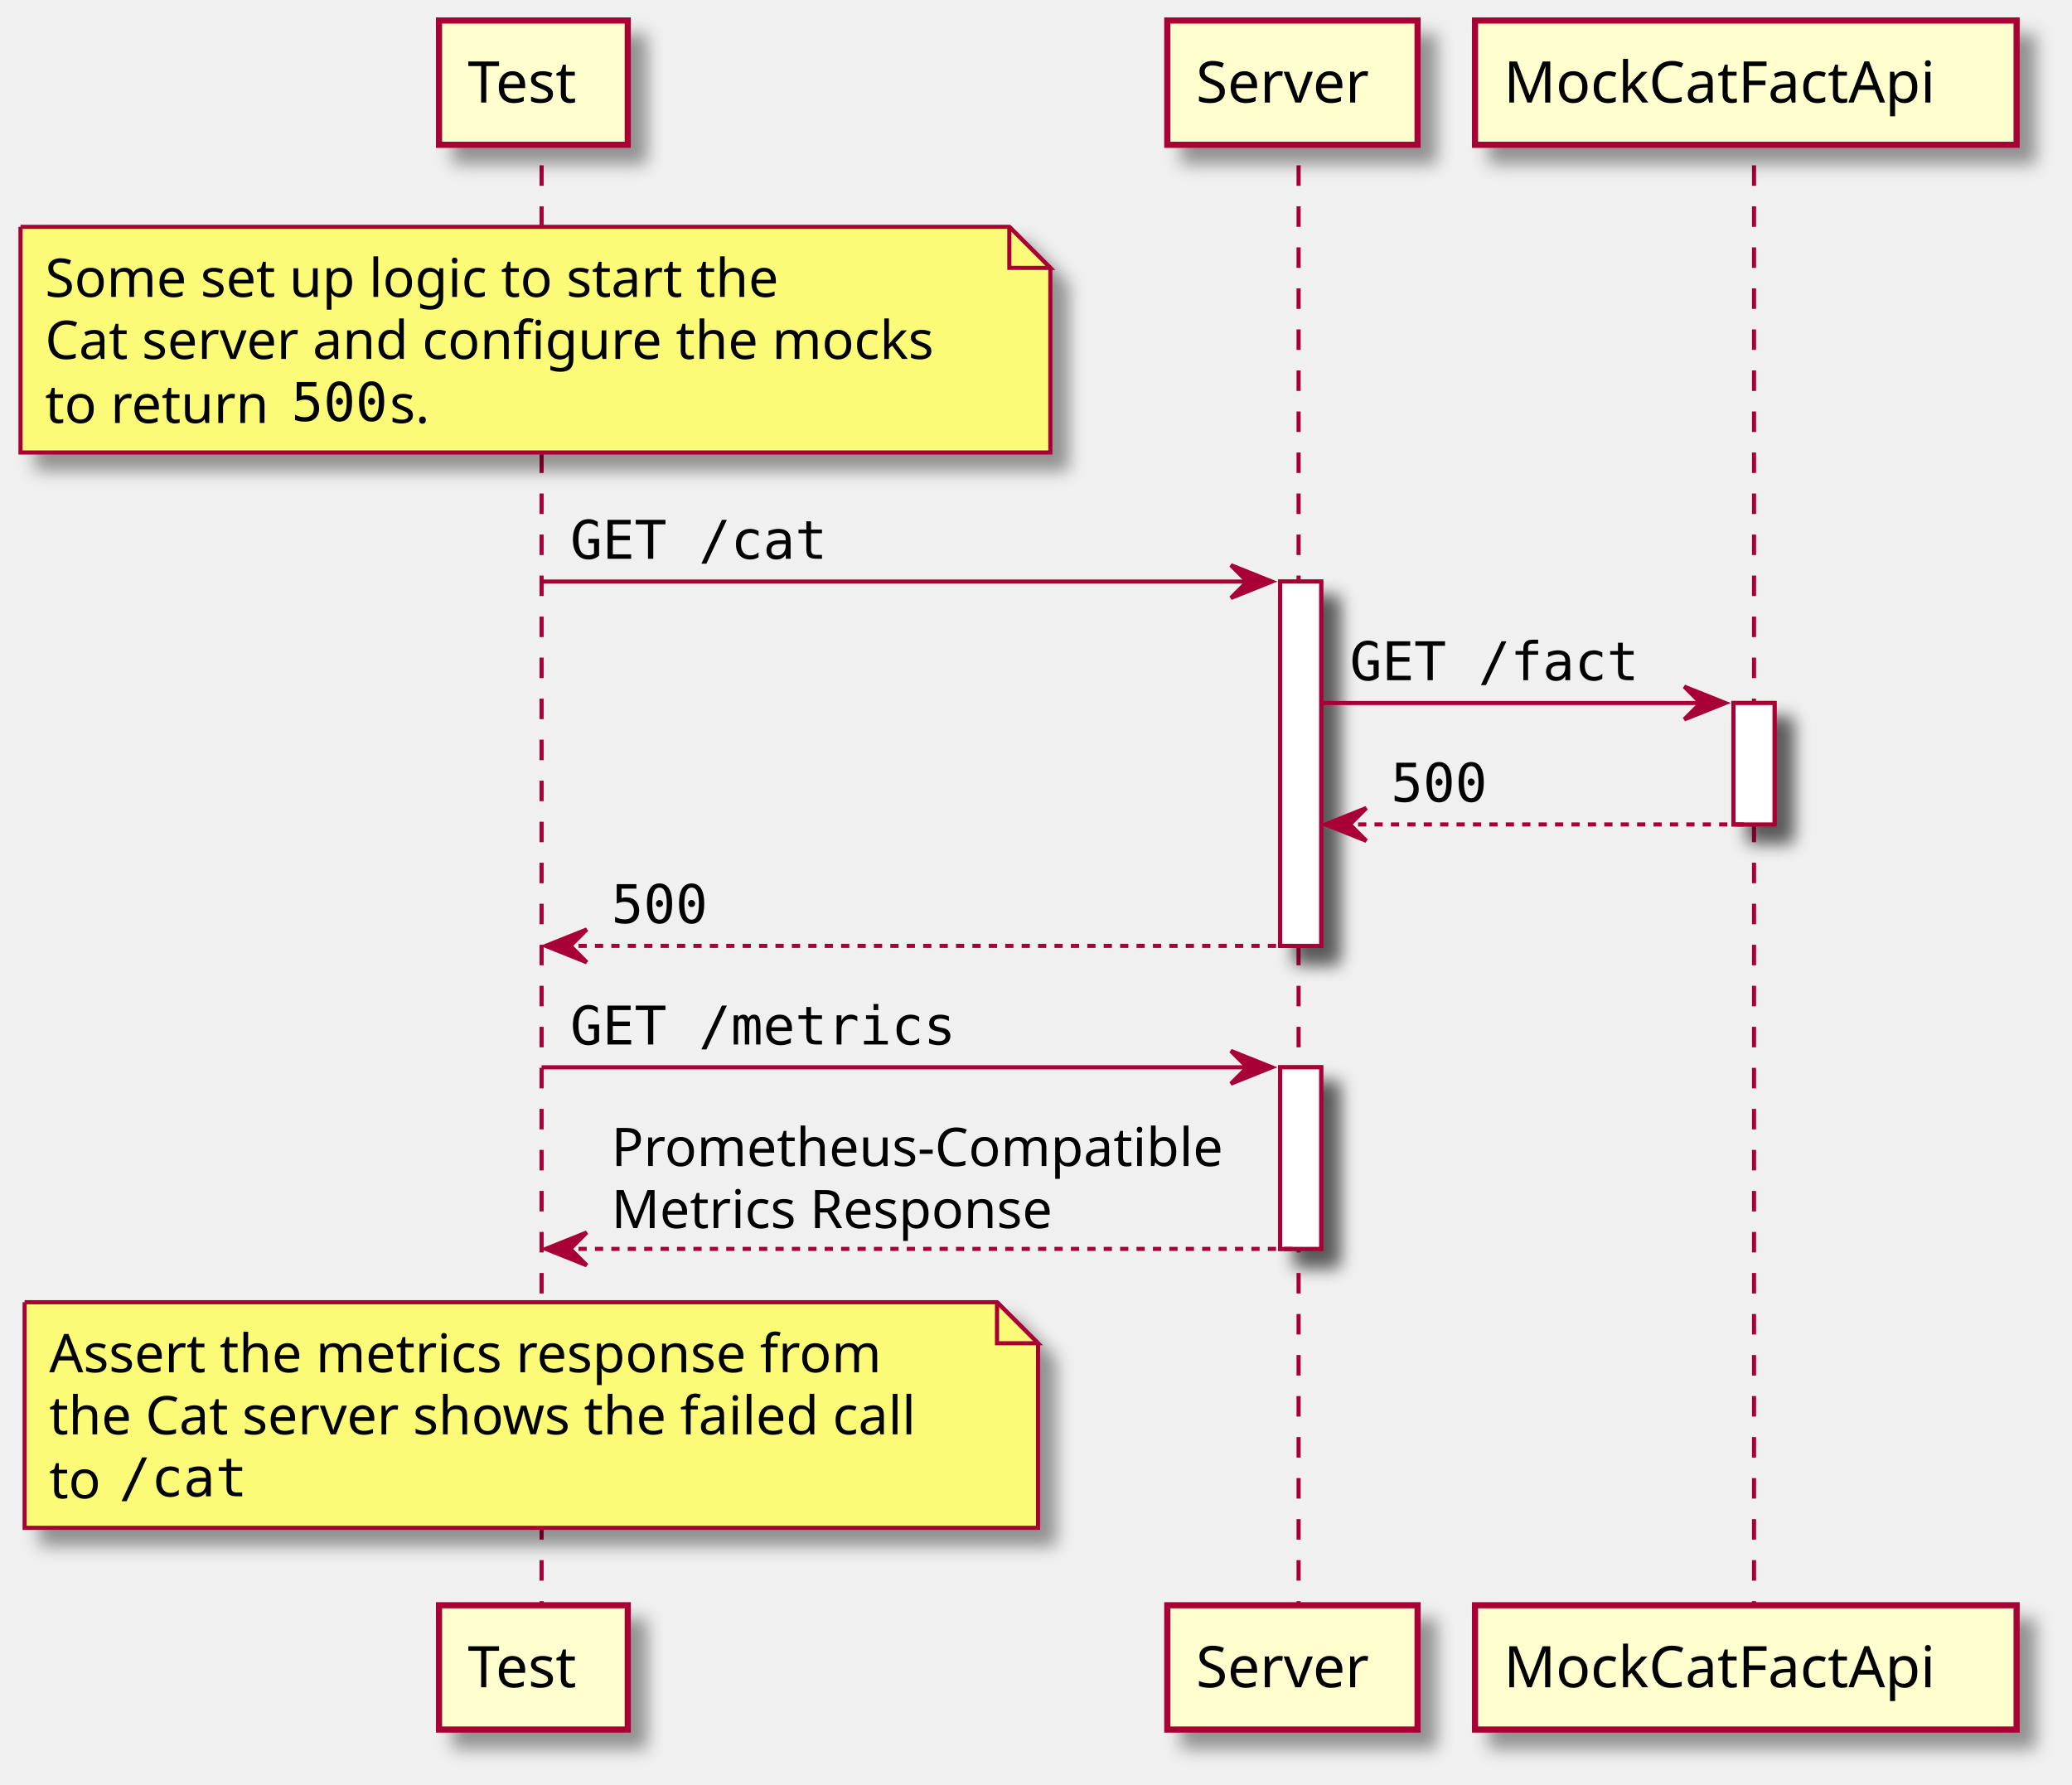
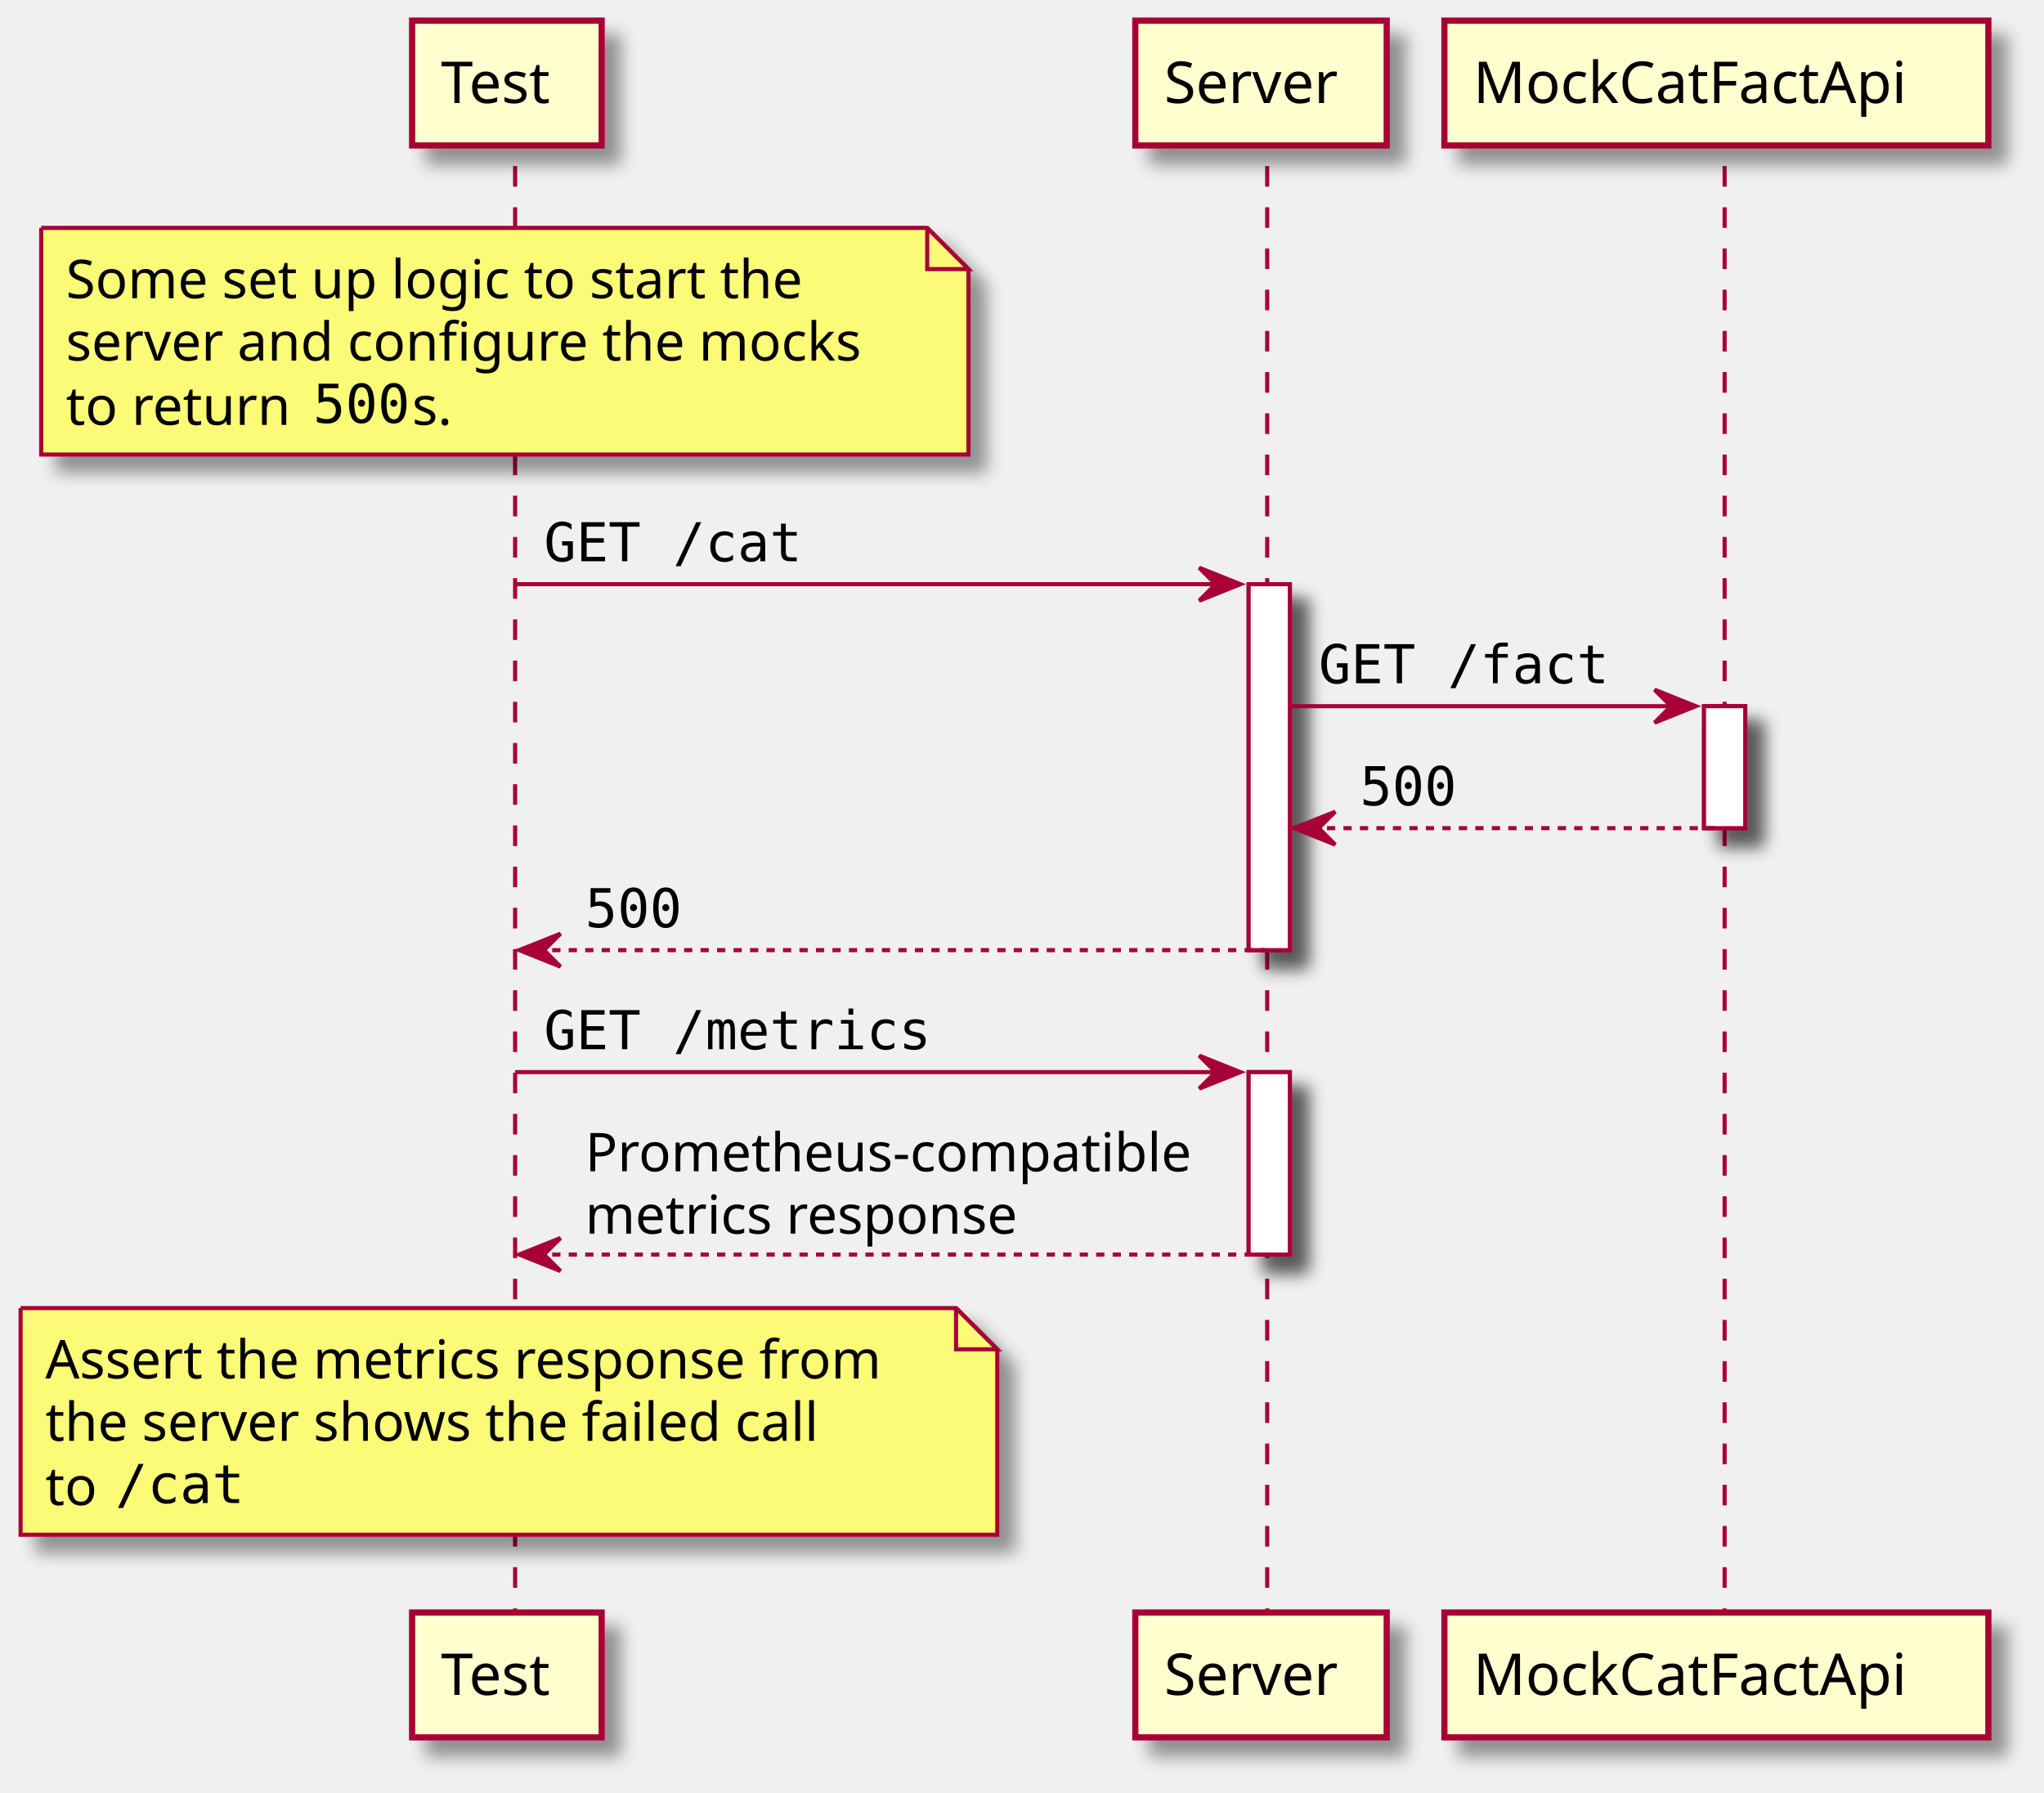
- <svg xmlns="http://www.w3.org/2000/svg" contentScriptType="application/ecmascript" contentStyleType="text/css" height="435px" preserveAspectRatio="none" style="width:505px;height:435px;background:#FFFFFF;" version="1.1" viewBox="0 0 505 435" width="505px" zoomAndPan="magnify">
+ <svg xmlns="http://www.w3.org/2000/svg" contentScriptType="application/ecmascript" contentStyleType="text/css" height="435px" preserveAspectRatio="none" style="width:496px;height:435px;background:#FFFFFF;" version="1.1" viewBox="0 0 496 435" width="496px" zoomAndPan="magnify">
  <defs>
-     <filter height="300%" id="ffvh0aglexcsn" width="300%" x="-1" y="-1">
+     <filter height="300%" id="f1m9x5gp1ql9oz" width="300%" x="-1" y="-1">
      <feGaussianBlur result="blurOut" stdDeviation="2.0" />
      <feColorMatrix in="blurOut" result="blurOut2" type="matrix" values="0 0 0 0 0 0 0 0 0 0 0 0 0 0 0 0 0 0 .4 0" />
      <feOffset dx="4.0" dy="4.0" in="blurOut2" result="blurOut3" />
      <feBlend in="SourceGraphic" in2="blurOut3" mode="normal" />
    </filter>
  </defs>
  <g>
-     <rect fill="#FFFFFF" filter="url(#ffvh0aglexcsn)" height="88.8" style="stroke:#A80036;stroke-width:1.0;" width="10" x="312" y="141.762" />
-     <rect fill="#FFFFFF" filter="url(#ffvh0aglexcsn)" height="44.266" style="stroke:#A80036;stroke-width:1.0;" width="10" x="312" y="260.163" />
-     <rect fill="#FFFFFF" filter="url(#ffvh0aglexcsn)" height="29.6" style="stroke:#A80036;stroke-width:1.0;" width="10" x="422.5" y="171.363" />
-     <line style="stroke:#A80036;stroke-width:1.0;stroke-dasharray:5.0,5.0;" x1="132" x2="132" y1="40.297" y2="392.294" />
-     <line style="stroke:#A80036;stroke-width:1.0;stroke-dasharray:5.0,5.0;" x1="316.5" x2="316.5" y1="40.297" y2="392.294" />
-     <line style="stroke:#A80036;stroke-width:1.0;stroke-dasharray:5.0,5.0;" x1="427.5" x2="427.5" y1="40.297" y2="392.294" />
-     <rect fill="#FEFECE" filter="url(#ffvh0aglexcsn)" height="30.297" style="stroke:#A80036;stroke-width:1.5;" width="46" x="107" y="5" />
-     <text fill="#000000" font-family="sans-serif" font-size="14" lengthAdjust="spacing" textLength="32" x="114" y="24.995">Test</text>
-     <rect fill="#FEFECE" filter="url(#ffvh0aglexcsn)" height="30.297" style="stroke:#A80036;stroke-width:1.5;" width="46" x="107" y="391.294" />
-     <text fill="#000000" font-family="sans-serif" font-size="14" lengthAdjust="spacing" textLength="32" x="114" y="411.289">Test</text>
-     <rect fill="#FEFECE" filter="url(#ffvh0aglexcsn)" height="30.297" style="stroke:#A80036;stroke-width:1.5;" width="61" x="284.5" y="5" />
-     <text fill="#000000" font-family="sans-serif" font-size="14" lengthAdjust="spacing" textLength="47" x="291.5" y="24.995">Server</text>
-     <rect fill="#FEFECE" filter="url(#ffvh0aglexcsn)" height="30.297" style="stroke:#A80036;stroke-width:1.5;" width="61" x="284.5" y="391.294" />
-     <text fill="#000000" font-family="sans-serif" font-size="14" lengthAdjust="spacing" textLength="47" x="291.5" y="411.289">Server</text>
-     <rect fill="#FEFECE" filter="url(#ffvh0aglexcsn)" height="30.297" style="stroke:#A80036;stroke-width:1.5;" width="132" x="359.5" y="5" />
-     <text fill="#000000" font-family="sans-serif" font-size="14" lengthAdjust="spacing" textLength="118" x="366.5" y="24.995">MockCatFactApi</text>
-     <rect fill="#FEFECE" filter="url(#ffvh0aglexcsn)" height="30.297" style="stroke:#A80036;stroke-width:1.5;" width="132" x="359.5" y="391.294" />
-     <text fill="#000000" font-family="sans-serif" font-size="14" lengthAdjust="spacing" textLength="118" x="366.5" y="411.289">MockCatFactApi</text>
-     <rect fill="#FFFFFF" filter="url(#ffvh0aglexcsn)" height="88.8" style="stroke:#A80036;stroke-width:1.0;" width="10" x="312" y="141.762" />
-     <rect fill="#FFFFFF" filter="url(#ffvh0aglexcsn)" height="44.266" style="stroke:#A80036;stroke-width:1.0;" width="10" x="312" y="260.163" />
-     <rect fill="#FFFFFF" filter="url(#ffvh0aglexcsn)" height="29.6" style="stroke:#A80036;stroke-width:1.0;" width="10" x="422.5" y="171.363" />
-     <path d="M5,55.297 L5,110.297 L256,110.297 L256,65.297 L246,55.297 L5,55.297 " fill="#FBFB77" filter="url(#ffvh0aglexcsn)" style="stroke:#A80036;stroke-width:1.0;" />
-     <path d="M246,55.297 L246,65.297 L256,65.297 L246,55.297 " fill="#FBFB77" style="stroke:#A80036;stroke-width:1.0;" />
-     <text fill="#000000" font-family="sans-serif" font-size="13" lengthAdjust="spacing" textLength="190" x="11" y="72.364">Some set up logic to start the</text>
-     <text fill="#000000" font-family="sans-serif" font-size="13" lengthAdjust="spacing" textLength="230" x="11" y="87.497">Cat server and configure the mocks</text>
-     <text fill="#000000" font-family="sans-serif" font-size="13" lengthAdjust="spacing" textLength="56" x="11" y="103.097">to return</text>
-     <text fill="#000000" font-family="monospace" font-size="13" lengthAdjust="spacing" textLength="24" x="71" y="102.6">500</text>
-     <text fill="#000000" font-family="sans-serif" font-size="13" lengthAdjust="spacing" textLength="11" x="95" y="103.097">s.</text>
-     <polygon fill="#A80036" points="300,137.762,310,141.762,300,145.762,304,141.762" style="stroke:#A80036;stroke-width:1.0;" />
-     <line style="stroke:#A80036;stroke-width:1.0;" x1="132" x2="306" y1="141.762" y2="141.762" />
-     <text fill="#000000" font-family="monospace" font-size="13" lengthAdjust="spacing" textLength="64" x="139" y="136.201">GET /cat</text>
-     <polygon fill="#A80036" points="410.5,167.363,420.5,171.363,410.5,175.363,414.5,171.363" style="stroke:#A80036;stroke-width:1.0;" />
-     <line style="stroke:#A80036;stroke-width:1.0;" x1="322" x2="416.5" y1="171.363" y2="171.363" />
-     <text fill="#000000" font-family="monospace" font-size="13" lengthAdjust="spacing" textLength="72" x="329" y="165.8">GET /fact</text>
-     <polygon fill="#A80036" points="333,196.963,323,200.963,333,204.963,329,200.963" style="stroke:#A80036;stroke-width:1.0;" />
-     <line style="stroke:#A80036;stroke-width:1.0;stroke-dasharray:2.0,2.0;" x1="327" x2="426.5" y1="200.963" y2="200.963" />
-     <text fill="#000000" font-family="monospace" font-size="13" lengthAdjust="spacing" textLength="24" x="339" y="195.401">500</text>
-     <polygon fill="#A80036" points="143,226.563,133,230.563,143,234.563,139,230.563" style="stroke:#A80036;stroke-width:1.0;" />
-     <line style="stroke:#A80036;stroke-width:1.0;stroke-dasharray:2.0,2.0;" x1="137" x2="316" y1="230.563" y2="230.563" />
-     <text fill="#000000" font-family="monospace" font-size="13" lengthAdjust="spacing" textLength="24" x="149" y="225.001">500</text>
-     <polygon fill="#A80036" points="300,256.163,310,260.163,300,264.163,304,260.163" style="stroke:#A80036;stroke-width:1.0;" />
-     <line style="stroke:#A80036;stroke-width:1.0;" x1="132" x2="306" y1="260.163" y2="260.163" />
-     <text fill="#000000" font-family="monospace" font-size="13" lengthAdjust="spacing" textLength="96" x="139" y="254.601">GET /metrics</text>
-     <polygon fill="#A80036" points="143,300.428,133,304.428,143,308.428,139,304.428" style="stroke:#A80036;stroke-width:1.0;" />
-     <line style="stroke:#A80036;stroke-width:1.0;stroke-dasharray:2.0,2.0;" x1="137" x2="316" y1="304.428" y2="304.428" />
-     <text fill="#000000" font-family="sans-serif" font-size="13" lengthAdjust="spacing" textLength="156" x="149" y="284.229">Prometheus-Compatible</text>
-     <text fill="#000000" font-family="sans-serif" font-size="13" lengthAdjust="spacing" textLength="112" x="149" y="299.362">Metrics Response</text>
-     <path d="M6,317.428 L6,372.428 L253,372.428 L253,327.428 L243,317.428 L6,317.428 " fill="#FBFB77" filter="url(#ffvh0aglexcsn)" style="stroke:#A80036;stroke-width:1.0;" />
-     <path d="M243,317.428 L243,327.428 L253,327.428 L243,317.428 " fill="#FBFB77" style="stroke:#A80036;stroke-width:1.0;" />
-     <text fill="#000000" font-family="sans-serif" font-size="13" lengthAdjust="spacing" textLength="216" x="12" y="334.495">Assert the metrics response from</text>
-     <text fill="#000000" font-family="sans-serif" font-size="13" lengthAdjust="spacing" textLength="226" x="12" y="349.628">the Cat server shows the failed call</text>
-     <text fill="#000000" font-family="sans-serif" font-size="13" lengthAdjust="spacing" textLength="13" x="12" y="365.228">to</text>
-     <text fill="#000000" font-family="monospace" font-size="13" lengthAdjust="spacing" textLength="32" x="29" y="364.732">/cat</text>
+     <rect fill="#FFFFFF" filter="url(#f1m9x5gp1ql9oz)" height="88.8" style="stroke:#A80036;stroke-width:1.0;" width="10" x="303" y="141.762" />
+     <rect fill="#FFFFFF" filter="url(#f1m9x5gp1ql9oz)" height="44.266" style="stroke:#A80036;stroke-width:1.0;" width="10" x="303" y="260.163" />
+     <rect fill="#FFFFFF" filter="url(#f1m9x5gp1ql9oz)" height="29.6" style="stroke:#A80036;stroke-width:1.0;" width="10" x="413.5" y="171.363" />
+     <line style="stroke:#A80036;stroke-width:1.0;stroke-dasharray:5.0,5.0;" x1="125" x2="125" y1="40.297" y2="392.294" />
+     <line style="stroke:#A80036;stroke-width:1.0;stroke-dasharray:5.0,5.0;" x1="307.5" x2="307.5" y1="40.297" y2="392.294" />
+     <line style="stroke:#A80036;stroke-width:1.0;stroke-dasharray:5.0,5.0;" x1="418.5" x2="418.5" y1="40.297" y2="392.294" />
+     <rect fill="#FEFECE" filter="url(#f1m9x5gp1ql9oz)" height="30.297" style="stroke:#A80036;stroke-width:1.5;" width="46" x="100" y="5" />
+     <text fill="#000000" font-family="sans-serif" font-size="14" lengthAdjust="spacing" textLength="32" x="107" y="24.995">Test</text>
+     <rect fill="#FEFECE" filter="url(#f1m9x5gp1ql9oz)" height="30.297" style="stroke:#A80036;stroke-width:1.5;" width="46" x="100" y="391.294" />
+     <text fill="#000000" font-family="sans-serif" font-size="14" lengthAdjust="spacing" textLength="32" x="107" y="411.289">Test</text>
+     <rect fill="#FEFECE" filter="url(#f1m9x5gp1ql9oz)" height="30.297" style="stroke:#A80036;stroke-width:1.5;" width="61" x="275.5" y="5" />
+     <text fill="#000000" font-family="sans-serif" font-size="14" lengthAdjust="spacing" textLength="47" x="282.5" y="24.995">Server</text>
+     <rect fill="#FEFECE" filter="url(#f1m9x5gp1ql9oz)" height="30.297" style="stroke:#A80036;stroke-width:1.5;" width="61" x="275.5" y="391.294" />
+     <text fill="#000000" font-family="sans-serif" font-size="14" lengthAdjust="spacing" textLength="47" x="282.5" y="411.289">Server</text>
+     <rect fill="#FEFECE" filter="url(#f1m9x5gp1ql9oz)" height="30.297" style="stroke:#A80036;stroke-width:1.5;" width="132" x="350.5" y="5" />
+     <text fill="#000000" font-family="sans-serif" font-size="14" lengthAdjust="spacing" textLength="118" x="357.5" y="24.995">MockCatFactApi</text>
+     <rect fill="#FEFECE" filter="url(#f1m9x5gp1ql9oz)" height="30.297" style="stroke:#A80036;stroke-width:1.5;" width="132" x="350.5" y="391.294" />
+     <text fill="#000000" font-family="sans-serif" font-size="14" lengthAdjust="spacing" textLength="118" x="357.5" y="411.289">MockCatFactApi</text>
+     <rect fill="#FFFFFF" filter="url(#f1m9x5gp1ql9oz)" height="88.8" style="stroke:#A80036;stroke-width:1.0;" width="10" x="303" y="141.762" />
+     <rect fill="#FFFFFF" filter="url(#f1m9x5gp1ql9oz)" height="44.266" style="stroke:#A80036;stroke-width:1.0;" width="10" x="303" y="260.163" />
+     <rect fill="#FFFFFF" filter="url(#f1m9x5gp1ql9oz)" height="29.6" style="stroke:#A80036;stroke-width:1.0;" width="10" x="413.5" y="171.363" />
+     <path d="M10,55.297 L10,110.297 L235,110.297 L235,65.297 L225,55.297 L10,55.297 " fill="#FBFB77" filter="url(#f1m9x5gp1ql9oz)" style="stroke:#A80036;stroke-width:1.0;" />
+     <path d="M225,55.297 L225,65.297 L235,65.297 L225,55.297 " fill="#FBFB77" style="stroke:#A80036;stroke-width:1.0;" />
+     <text fill="#000000" font-family="sans-serif" font-size="13" lengthAdjust="spacing" textLength="190" x="16" y="72.364">Some set up logic to start the</text>
+     <text fill="#000000" font-family="sans-serif" font-size="13" lengthAdjust="spacing" textLength="204" x="16" y="87.497">server and configure the mocks</text>
+     <text fill="#000000" font-family="sans-serif" font-size="13" lengthAdjust="spacing" textLength="56" x="16" y="103.097">to return</text>
+     <text fill="#000000" font-family="monospace" font-size="13" lengthAdjust="spacing" textLength="24" x="76" y="102.6">500</text>
+     <text fill="#000000" font-family="sans-serif" font-size="13" lengthAdjust="spacing" textLength="11" x="100" y="103.097">s.</text>
+     <polygon fill="#A80036" points="291,137.762,301,141.762,291,145.762,295,141.762" style="stroke:#A80036;stroke-width:1.0;" />
+     <line style="stroke:#A80036;stroke-width:1.0;" x1="125" x2="297" y1="141.762" y2="141.762" />
+     <text fill="#000000" font-family="monospace" font-size="13" lengthAdjust="spacing" textLength="64" x="132" y="136.201">GET /cat</text>
+     <polygon fill="#A80036" points="401.5,167.363,411.5,171.363,401.5,175.363,405.5,171.363" style="stroke:#A80036;stroke-width:1.0;" />
+     <line style="stroke:#A80036;stroke-width:1.0;" x1="313" x2="407.5" y1="171.363" y2="171.363" />
+     <text fill="#000000" font-family="monospace" font-size="13" lengthAdjust="spacing" textLength="72" x="320" y="165.8">GET /fact</text>
+     <polygon fill="#A80036" points="324,196.963,314,200.963,324,204.963,320,200.963" style="stroke:#A80036;stroke-width:1.0;" />
+     <line style="stroke:#A80036;stroke-width:1.0;stroke-dasharray:2.0,2.0;" x1="318" x2="417.5" y1="200.963" y2="200.963" />
+     <text fill="#000000" font-family="monospace" font-size="13" lengthAdjust="spacing" textLength="24" x="330" y="195.401">500</text>
+     <polygon fill="#A80036" points="136,226.563,126,230.563,136,234.563,132,230.563" style="stroke:#A80036;stroke-width:1.0;" />
+     <line style="stroke:#A80036;stroke-width:1.0;stroke-dasharray:2.0,2.0;" x1="130" x2="307" y1="230.563" y2="230.563" />
+     <text fill="#000000" font-family="monospace" font-size="13" lengthAdjust="spacing" textLength="24" x="142" y="225.001">500</text>
+     <polygon fill="#A80036" points="291,256.163,301,260.163,291,264.163,295,260.163" style="stroke:#A80036;stroke-width:1.0;" />
+     <line style="stroke:#A80036;stroke-width:1.0;" x1="125" x2="297" y1="260.163" y2="260.163" />
+     <text fill="#000000" font-family="monospace" font-size="13" lengthAdjust="spacing" textLength="96" x="132" y="254.601">GET /metrics</text>
+     <polygon fill="#A80036" points="136,300.428,126,304.428,136,308.428,132,304.428" style="stroke:#A80036;stroke-width:1.0;" />
+     <line style="stroke:#A80036;stroke-width:1.0;stroke-dasharray:2.0,2.0;" x1="130" x2="307" y1="304.428" y2="304.428" />
+     <text fill="#000000" font-family="sans-serif" font-size="13" lengthAdjust="spacing" textLength="154" x="142" y="284.229">Prometheus-compatible</text>
+     <text fill="#000000" font-family="sans-serif" font-size="13" lengthAdjust="spacing" textLength="111" x="142" y="299.362">metrics response</text>
+     <path d="M5,317.428 L5,372.428 L242,372.428 L242,327.428 L232,317.428 L5,317.428 " fill="#FBFB77" filter="url(#f1m9x5gp1ql9oz)" style="stroke:#A80036;stroke-width:1.0;" />
+     <path d="M232,317.428 L232,327.428 L242,327.428 L232,317.428 " fill="#FBFB77" style="stroke:#A80036;stroke-width:1.0;" />
+     <text fill="#000000" font-family="sans-serif" font-size="13" lengthAdjust="spacing" textLength="216" x="11" y="334.495">Assert the metrics response from</text>
+     <text fill="#000000" font-family="sans-serif" font-size="13" lengthAdjust="spacing" textLength="200" x="11" y="349.628">the server shows the failed call</text>
+     <text fill="#000000" font-family="sans-serif" font-size="13" lengthAdjust="spacing" textLength="13" x="11" y="365.228">to</text>
+     <text fill="#000000" font-family="monospace" font-size="13" lengthAdjust="spacing" textLength="32" x="28" y="364.732">/cat</text>
  </g>
</svg>
